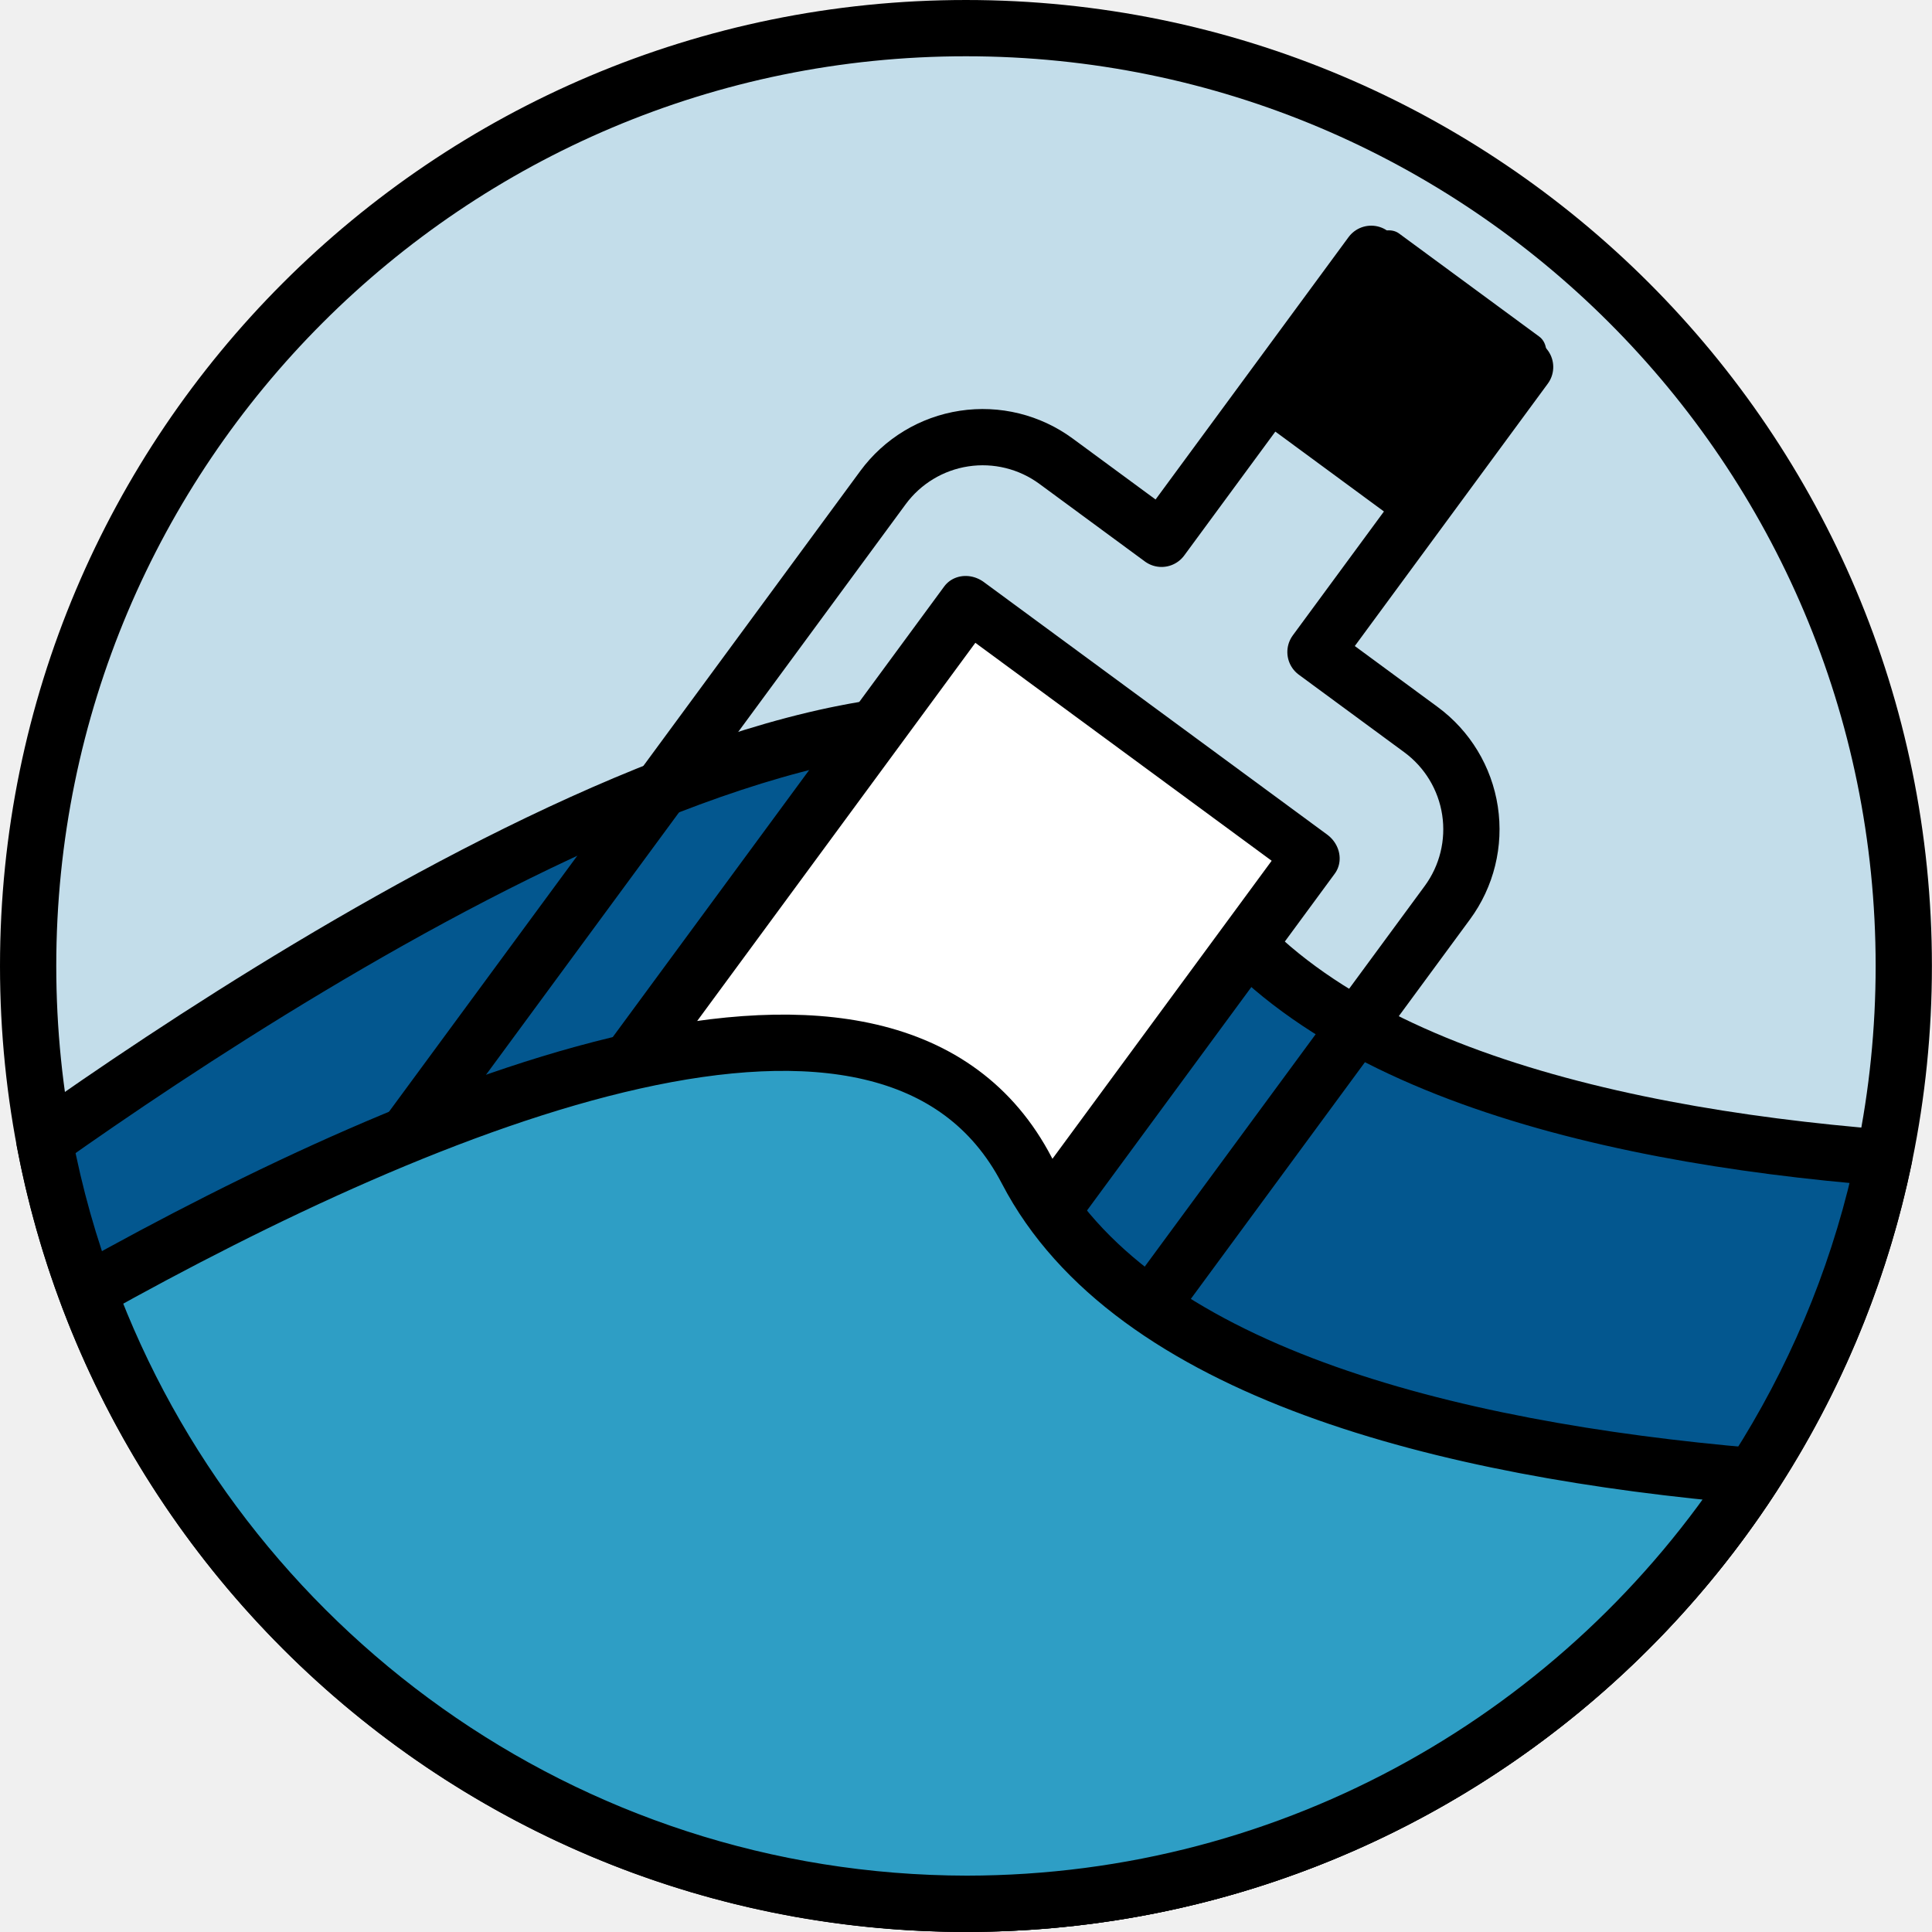
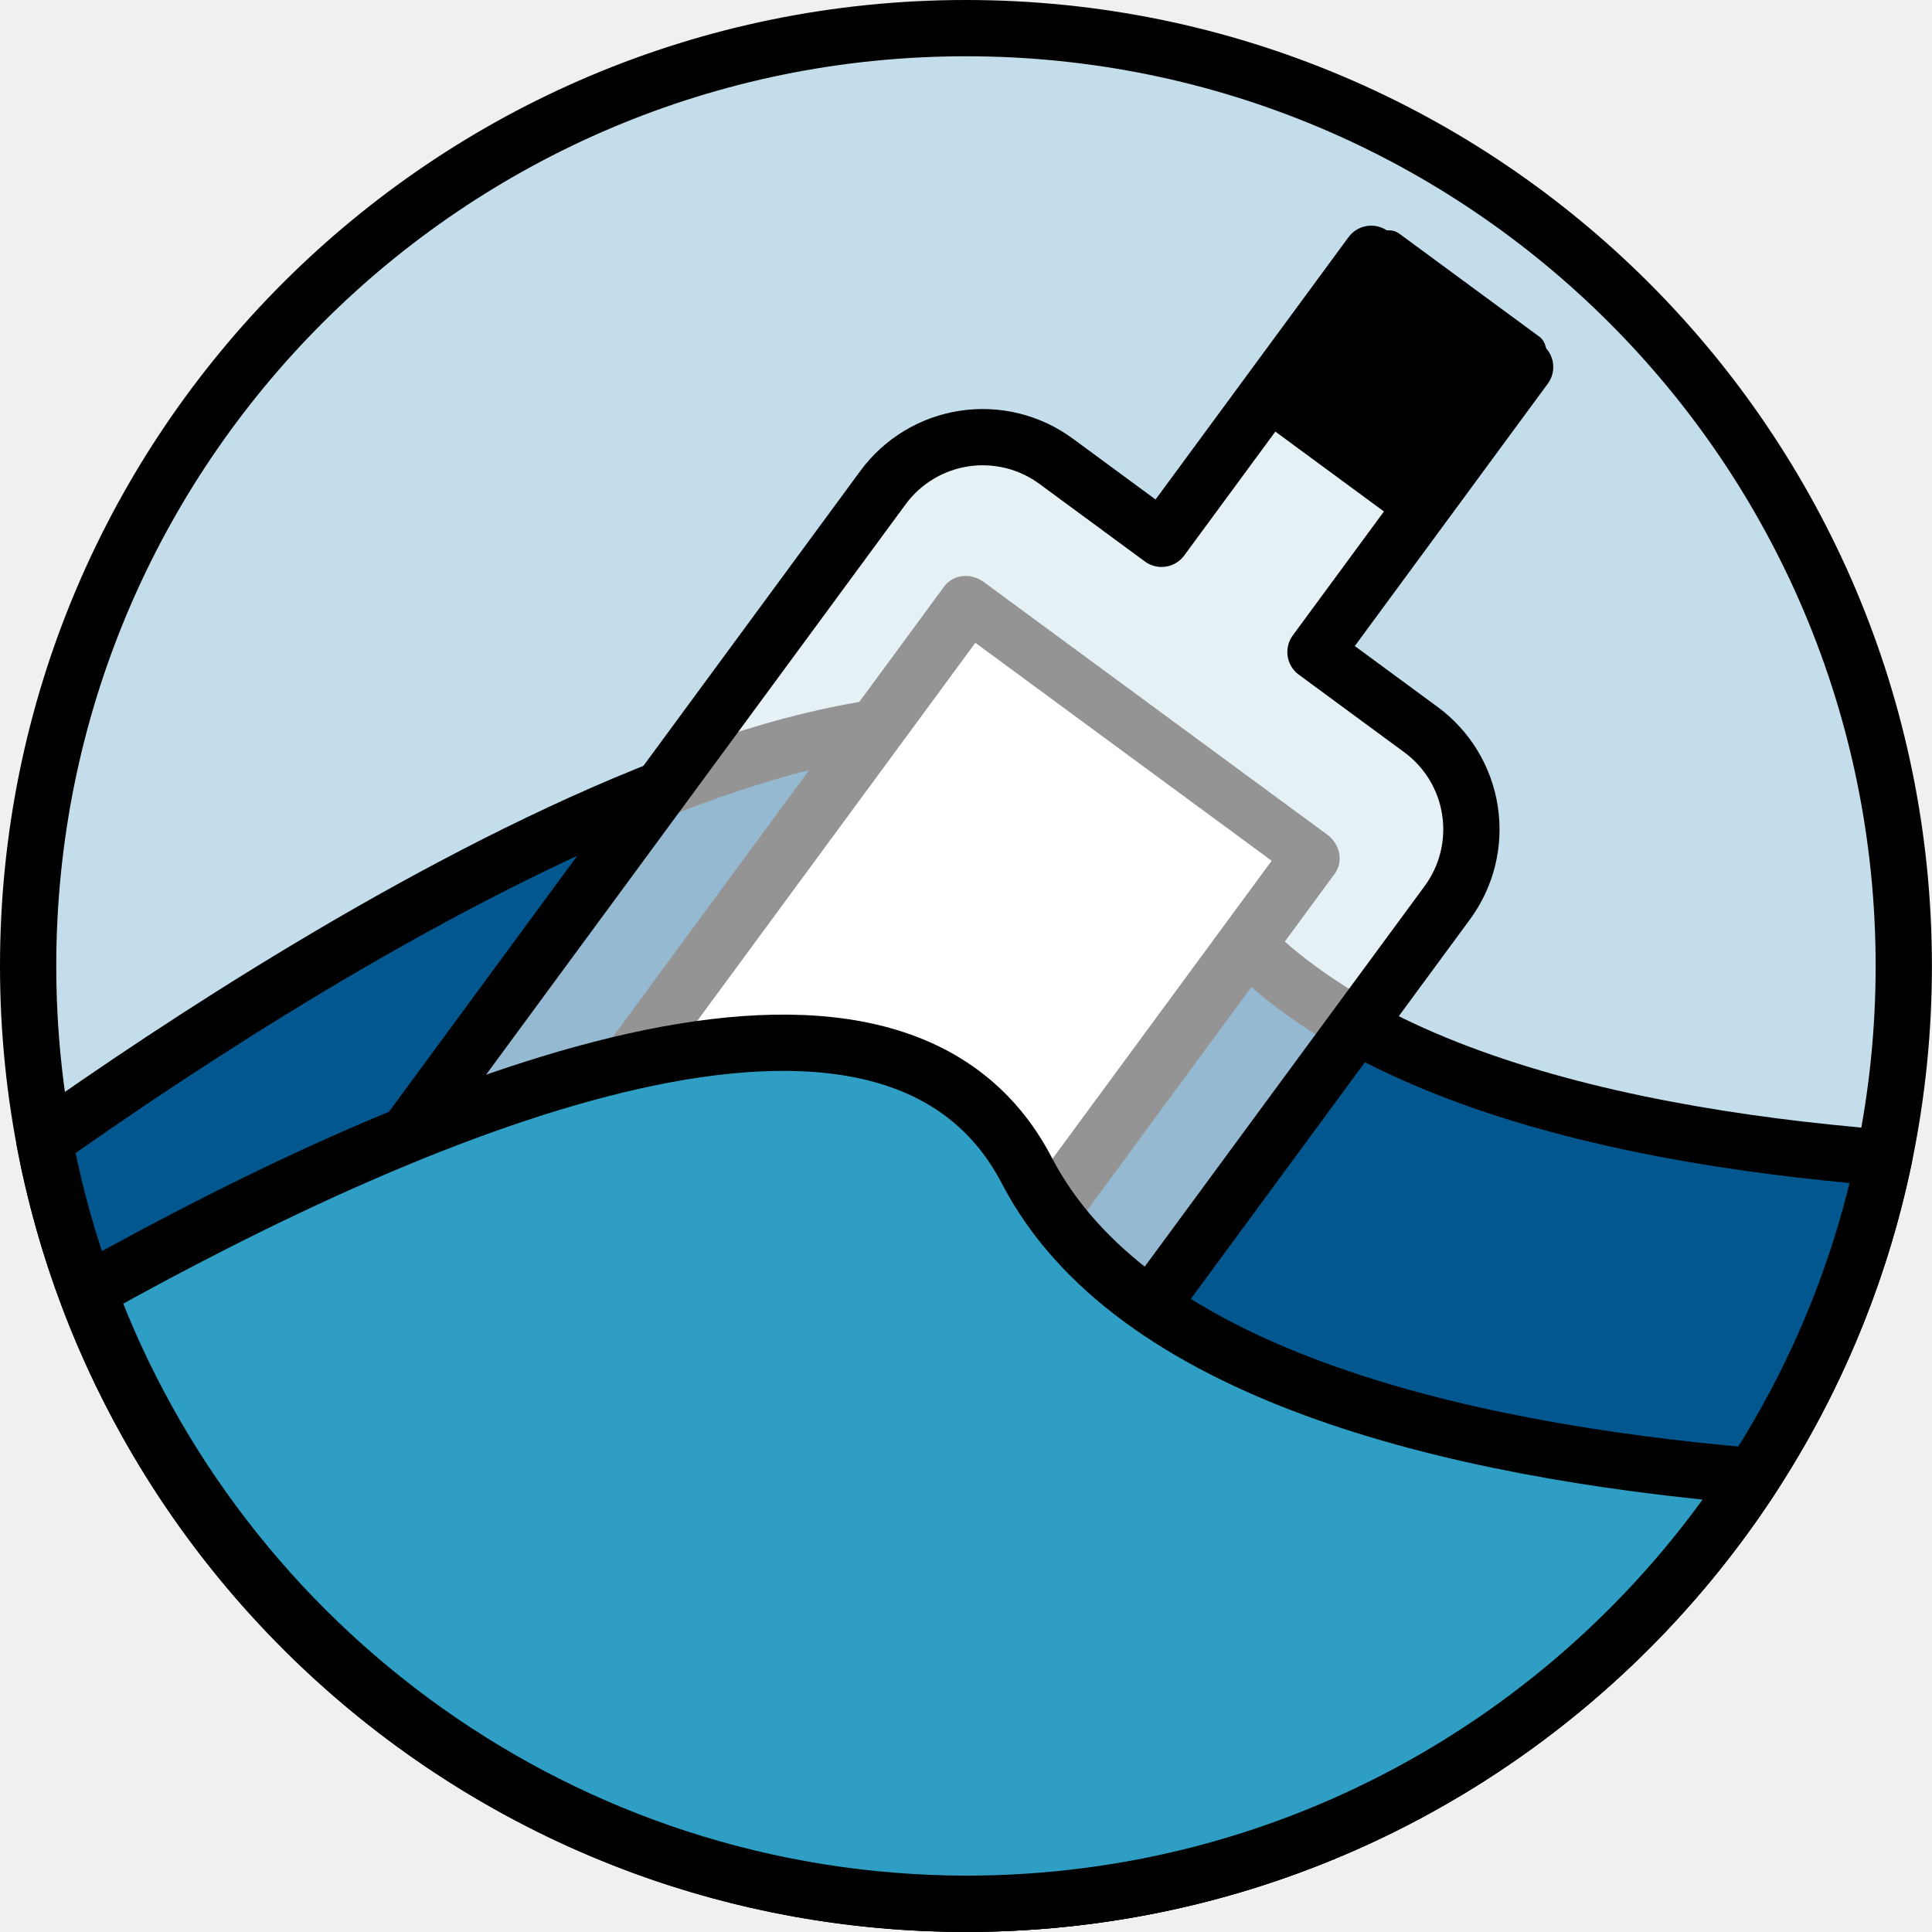
<svg xmlns="http://www.w3.org/2000/svg" width="100%" height="100%" viewBox="0 0 515 515" version="1.1" xml:space="preserve" style="fill-rule:evenodd;clip-rule:evenodd;stroke-linecap:round;stroke-linejoin:round;stroke-miterlimit:1.5;">
  <g transform="matrix(1,0,0,1,-512.512,-240.512)">
    <g>
      <g transform="matrix(-0.991928,1.73472e-18,-1.73472e-18,-0.991928,770,498)">
        <circle cx="0" cy="0" r="252.023" style="fill:rgb(195,221,234);stroke:black;stroke-width:15.12px;" />
      </g>
      <path d="M524.348,544.559C594.329,495.005 781.753,374.198 826.687,467.009C853.52,522.432 936.312,542.838 1014.75,549.125C991.118,662.618 890.45,747.988 770,747.988C647.936,747.988 546.188,660.314 524.348,544.559Z" style="fill:rgb(3,87,143);stroke:black;stroke-width:15px;" />
      <g transform="matrix(1.51952,1.11768,-1.11768,1.51952,1077.33,-774.591)">
-         <path id="Bottle" d="M255,575L255,525L282,525L282,575L300.507,575C305.146,575 309.596,576.843 312.876,580.124C316.157,583.404 318,587.854 318,592.493L318,755L219,755L219,592.493C219,587.854 220.843,583.404 224.124,580.124C227.404,576.843 231.854,575 236.493,575L255,575Z" style="fill:none;stroke:black;stroke-width:7.95px;" />
-         <g id="Message" transform="matrix(1.22948,5.59537e-19,5.17918e-19,1.13471,-62.845,-93.5555)">
+         <g id="Message" transform="matrix(1.22948,0,0,1.13471,-62.845,-93.5555)">
          <rect x="245" y="610" width="49" height="121" style="fill:white;stroke:black;stroke-width:6.72px;" />
        </g>
+         <path id="Bottle" d="M255,575L255,525L282,525L282,575L300.507,575C305.146,575 309.596,576.843 312.876,580.124C316.157,583.404 318,587.854 318,592.493L318,755L219,755L219,592.493C219,587.854 220.843,583.404 224.124,580.124C227.404,576.843 231.854,575 236.493,575L255,575Z" style="fill:white;fill-opacity:0.58;stroke:black;stroke-width:7.95px;" />
        <g transform="matrix(0.403237,6.29249e-17,-9.21572e-17,0.590564,-285.076,321.256)">
          <rect x="1343" y="345" width="61" height="40" style="stroke:black;stroke-width:15.73px;" />
        </g>
      </g>
      <path d="M770.245,747.988C662.854,747.852 571.244,679.865 536.012,584.627C626.742,533.894 749.883,482.671 786.233,552.552C814.089,606.104 898.076,626.963 979.754,633.983C935.212,702.517 857.986,747.907 770.245,747.988Z" style="fill:rgb(46,158,197);stroke:black;stroke-width:15px;" />
    </g>
  </g>
</svg>
